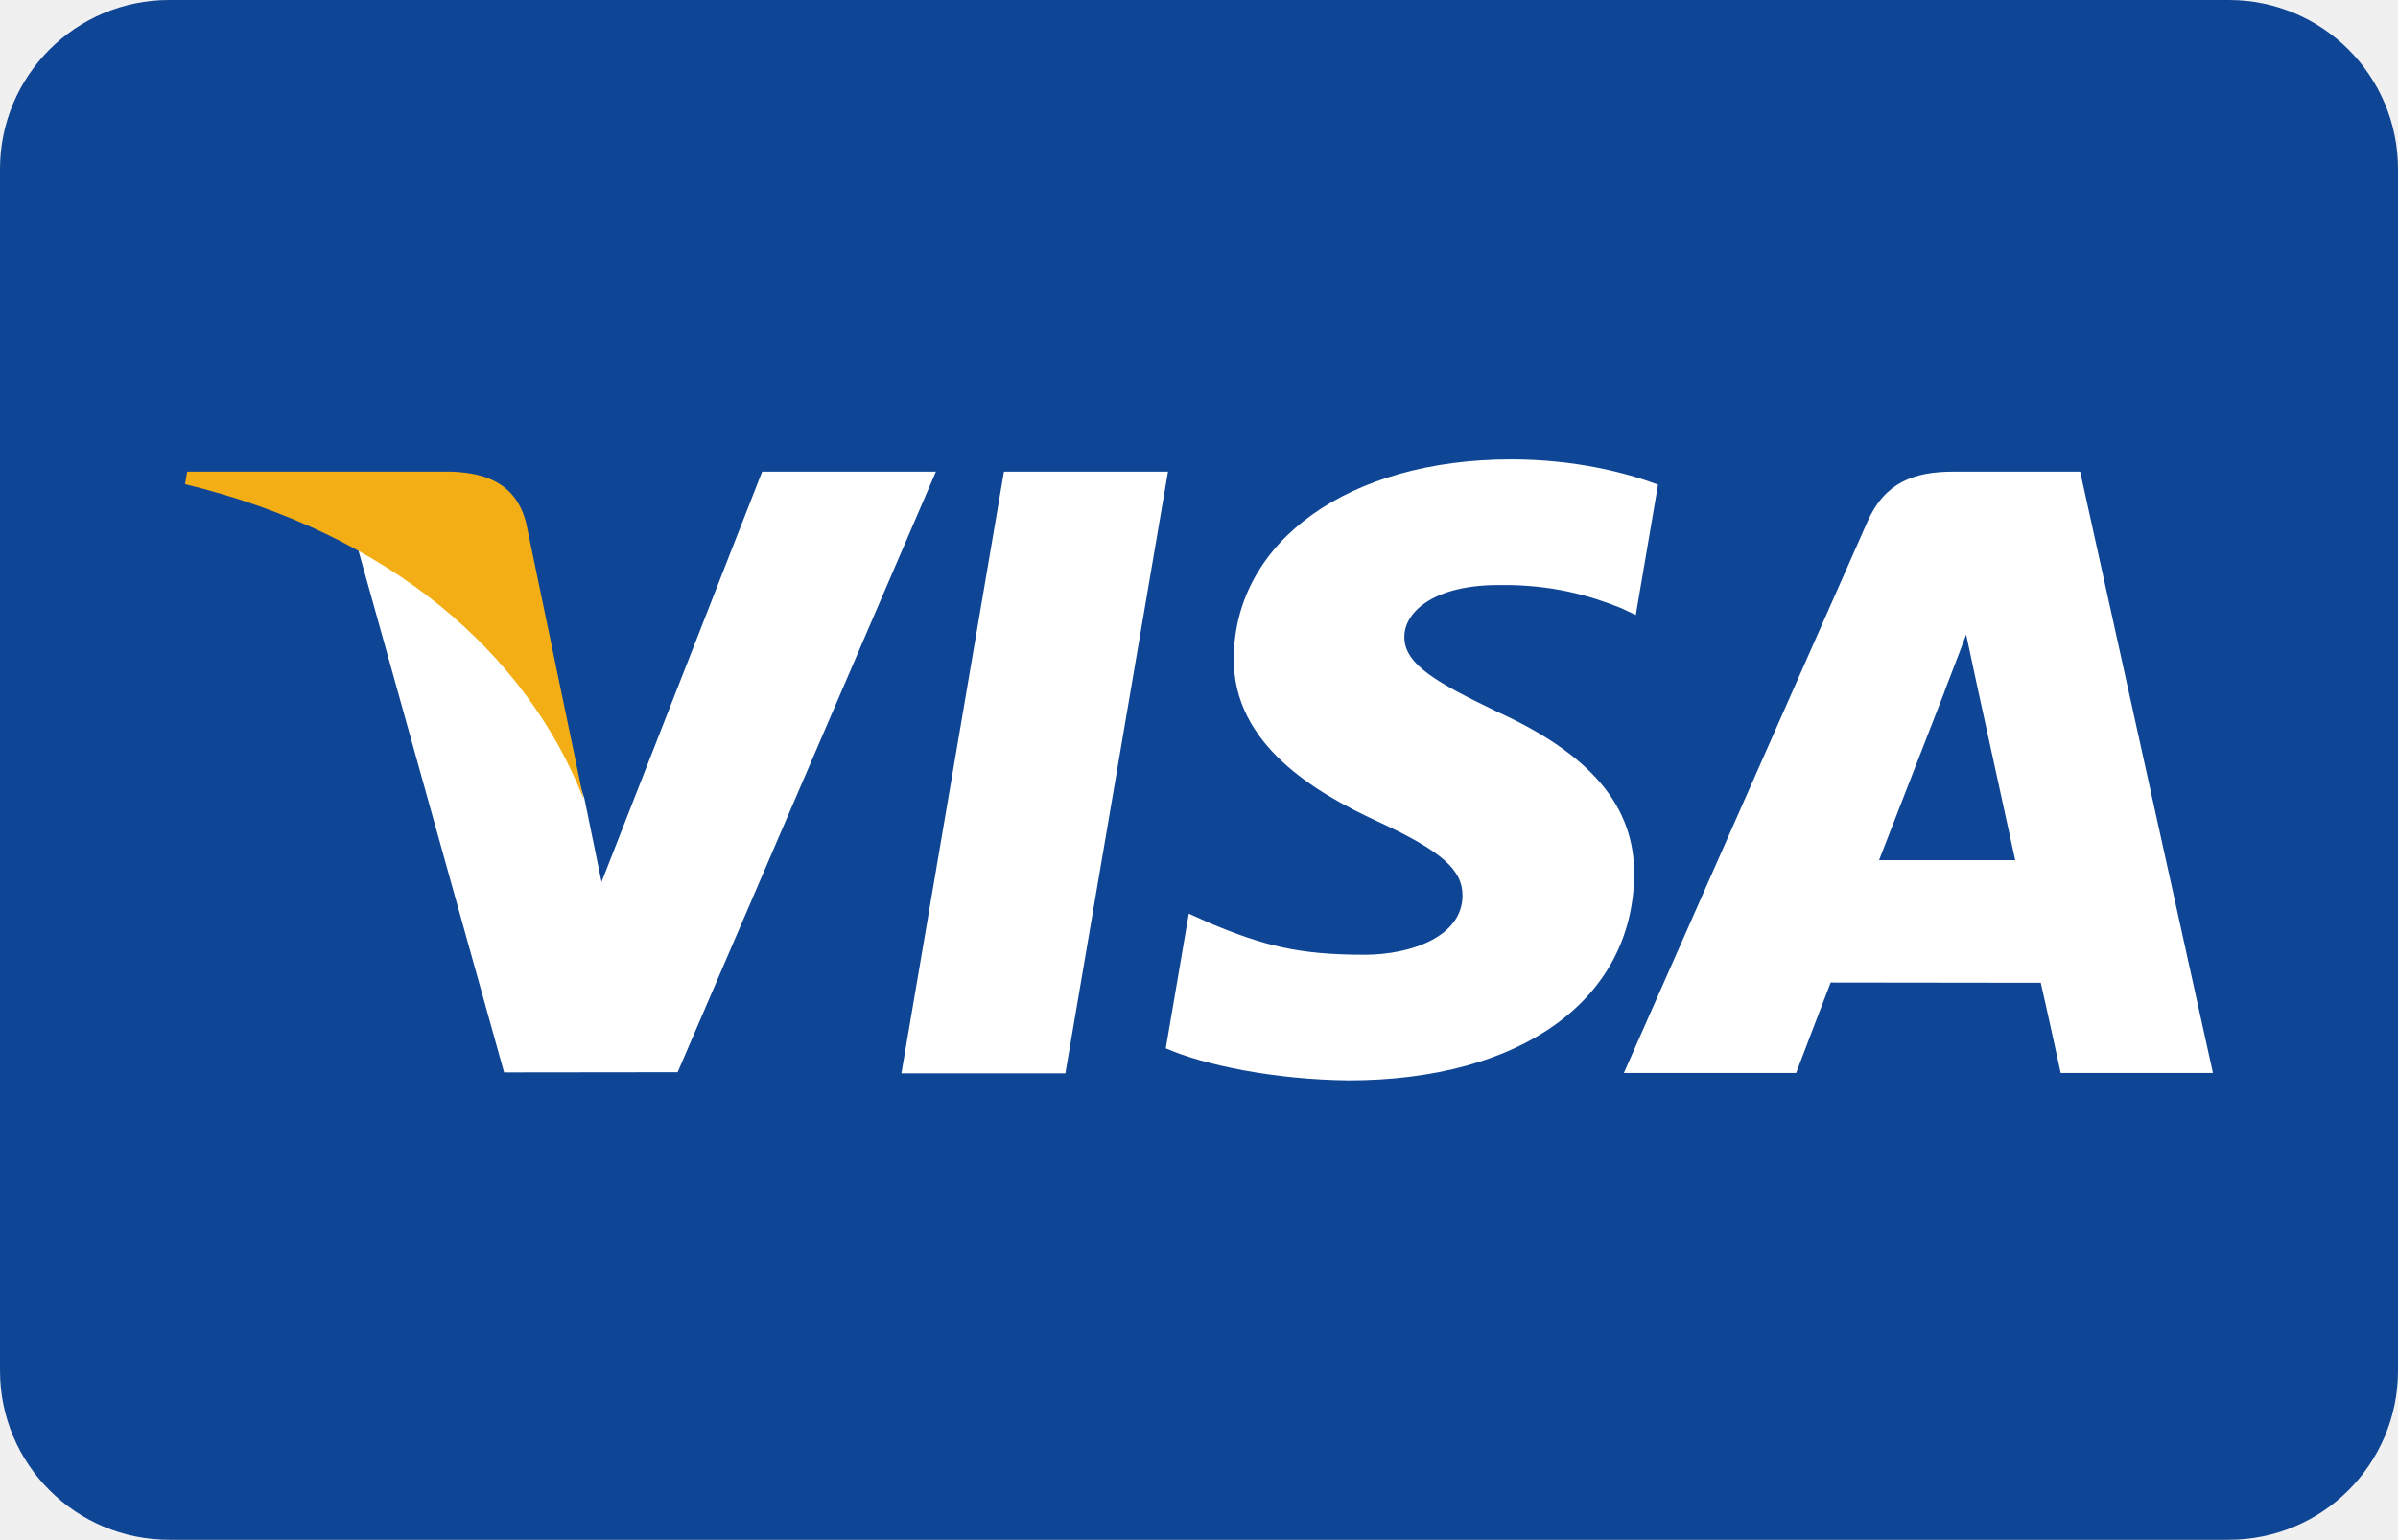
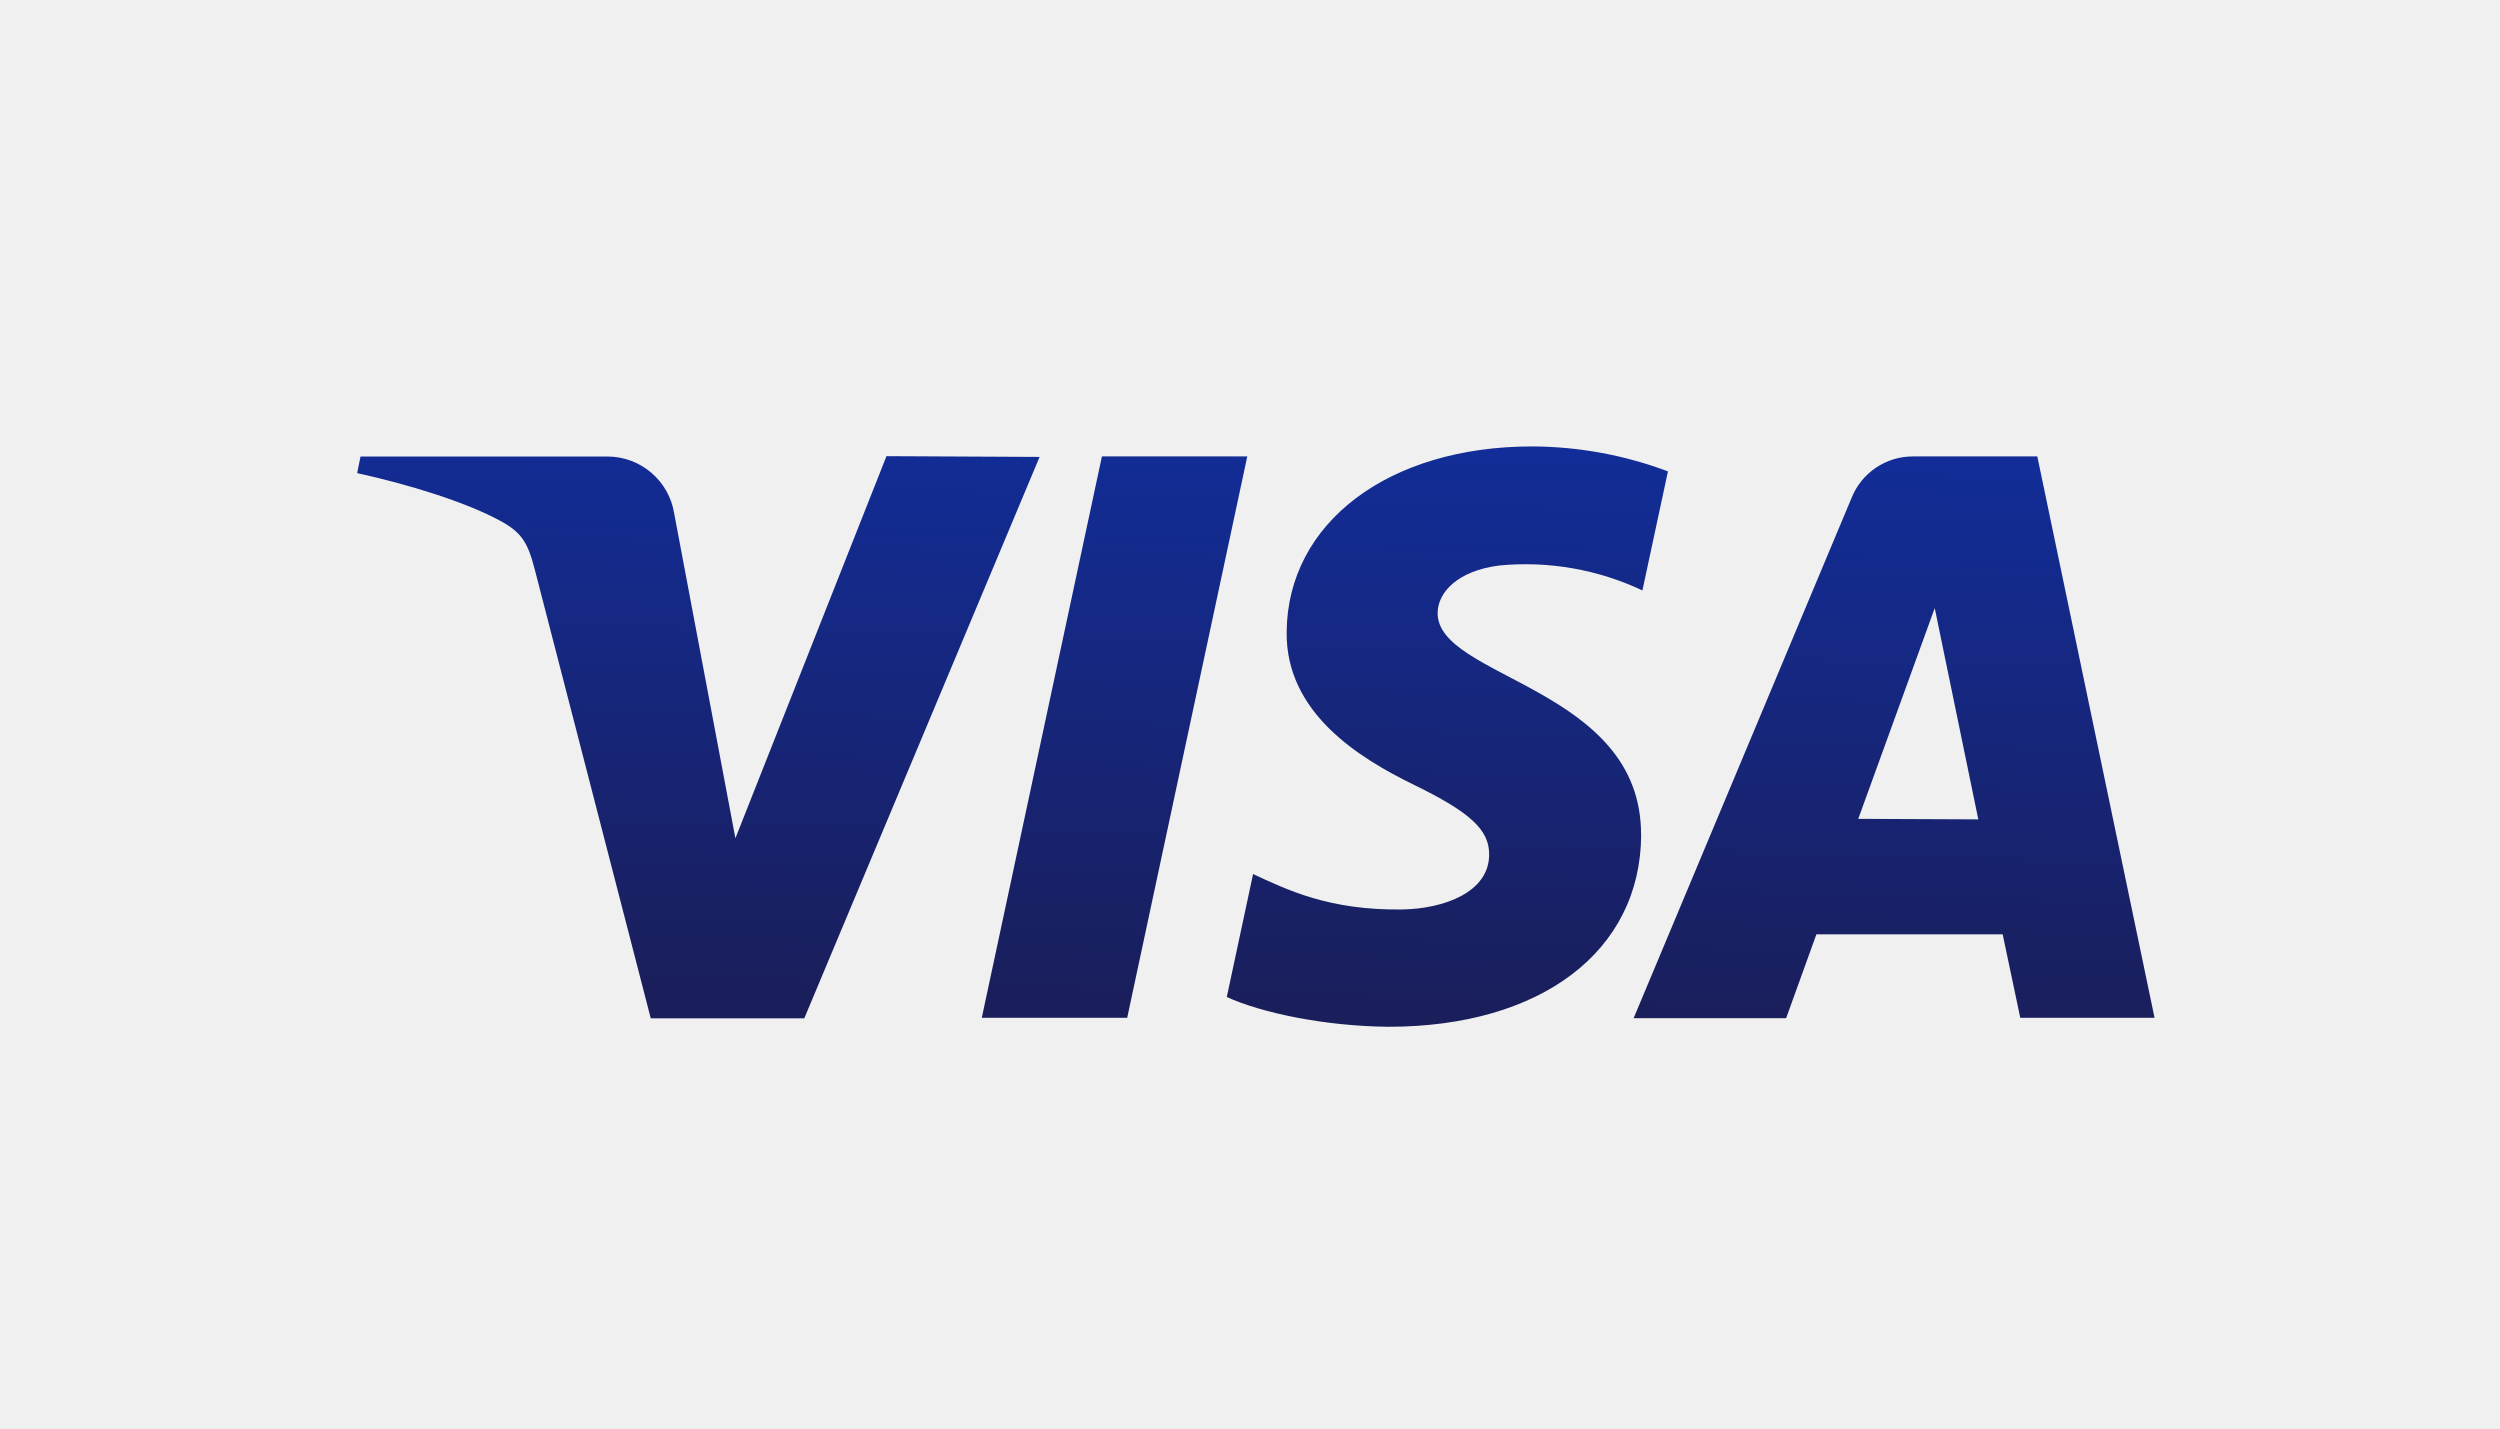
- <svg xmlns="http://www.w3.org/2000/svg" width="780" height="501" viewBox="0 0 780 501" id="svg2" version="1.1">
-   <defs id="defs16" />
-   <g id="g6" style="fill:none;fill-rule:evenodd" transform="translate(15,15)">
-     <rect width="750" height="471" rx="40" id="rect8" style="fill:#0e4595;stroke:#0e4595;stroke-width:30;stroke-miterlimit:4;stroke-dasharray:none;stroke-opacity:1" x="0" y="0" />
-     <path d="m 278.197,334.228 33.36,-195.763 53.36,0 -33.383,195.763 -53.337,0 z m 246.111,-191.54 c -10.572,-3.966 -27.137,-8.222 -47.823,-8.222 -52.725,0 -89.865,26.55 -90.18,64.603 -0.298,28.13 26.513,43.82 46.753,53.185 20.77,9.594 27.752,15.714 27.654,24.283 -0.132,13.12 -16.587,19.116 -31.923,19.116 -21.358,0 -32.704,-2.966 -50.228,-10.276 l -6.875,-3.11 -7.49,43.823 c 12.464,5.465 35.51,10.2 59.438,10.445 56.09,0 92.5,-26.248 92.916,-66.883 0.202,-22.268 -14.014,-39.216 -44.798,-53.188 -18.651,-9.055 -30.074,-15.1 -29.952,-24.268 0,-8.137 9.667,-16.84 30.556,-16.84 17.45,-0.27 30.09,3.536 39.937,7.5 l 4.78,2.26 7.235,-42.43 m 137.307,-4.221 -41.23,0 c -12.774,0 -22.332,3.487 -27.942,16.234 l -79.245,179.403 56.03,0 c 0,0 9.163,-24.123 11.235,-29.418 6.123,0 60.553,0.084 68.336,0.084 1.595,6.852 6.49,29.333 6.49,29.333 l 49.513,0 -43.188,-195.638 z m -65.418,126.407 c 4.413,-11.28 21.26,-54.723 21.26,-54.723 -0.316,0.52 4.38,-11.335 7.075,-18.685 l 3.606,16.88 c 0,0 10.217,46.727 12.352,56.527 l -44.293,0 z m -363.294,-126.407 -52.24,133.496 -5.567,-27.128 c -9.725,-31.274 -40.025,-65.156 -73.898,-82.12 l 47.766,171.204 56.456,-0.065 84.004,-195.385 -56.52,0" id="path10" style="fill:#ffffff" />
-     <path d="m 131.92,138.465 -86.04,0 -0.683,4.073 c 66.94,16.204 111.232,55.363 129.618,102.414 l -18.708,-89.96 c -3.23,-12.395 -12.6,-16.094 -24.188,-16.526" id="path12" style="fill:#f2ae14" />
-   </g>
+ <svg xmlns="http://www.w3.org/2000/svg" width="56" height="32" viewBox="0 0 56 32">
+   <defs>
+     <linearGradient id="a" x1="45.865%" x2="54.492%" y1="97.391%" y2="-.889%">
+       <stop stop-color="#1A1E5A" offset="0%" />
+       <stop stop-color="#122D98" offset="100%" />
+     </linearGradient>
+   </defs>
+   <path fill="url(#a)" fill-rule="evenodd" d="M23.287,10.235 L18.016,22.81 L14.577,22.81 L11.983,12.773 C11.825,12.155 11.688,11.929 11.209,11.668 C10.429,11.243 9.137,10.846 8,10.598 L8.076,10.226 L13.612,10.226 C14.356,10.229 14.988,10.772 15.103,11.508 L16.473,18.777 L19.857,10.218 L23.287,10.235 Z M36.76,18.704 C36.773,15.385 32.172,15.202 32.203,13.72 C32.213,13.269 32.643,12.788 33.583,12.667 C34.683,12.561 35.791,12.754 36.79,13.226 L37.362,10.559 C36.389,10.193 35.358,10.004 34.319,10 C31.104,10 28.841,11.709 28.821,14.156 C28.8,15.966 30.436,16.976 31.668,17.578 C32.936,18.195 33.361,18.59 33.357,19.142 C33.357,19.986 32.345,20.357 31.409,20.372 C29.775,20.396 28.826,19.93 28.069,19.578 L27.48,22.333 C28.241,22.681 29.644,22.985 31.098,23 C34.516,23 36.751,21.311 36.762,18.698 L36.76,18.704 Z M45.254,22.799 L48.262,22.799 L45.636,10.224 L42.859,10.224 C42.249,10.219 41.699,10.589 41.474,11.156 L36.593,22.808 L40.009,22.808 L40.687,20.929 L44.86,20.929 L45.254,22.799 Z M41.625,18.342 L43.338,13.621 L44.314,18.354 L41.625,18.342 Z M27.939,10.224 L25.249,22.799 L21.992,22.799 L24.683,10.224 L27.939,10.224 Z" />
</svg>
